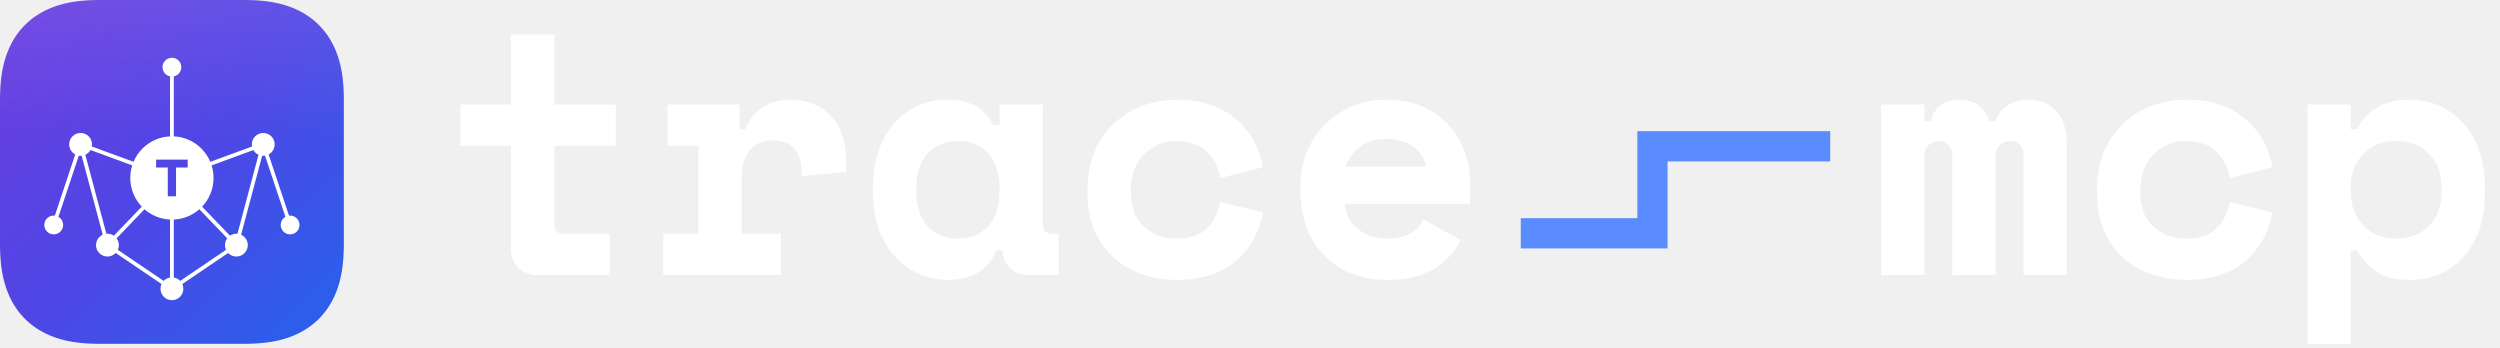
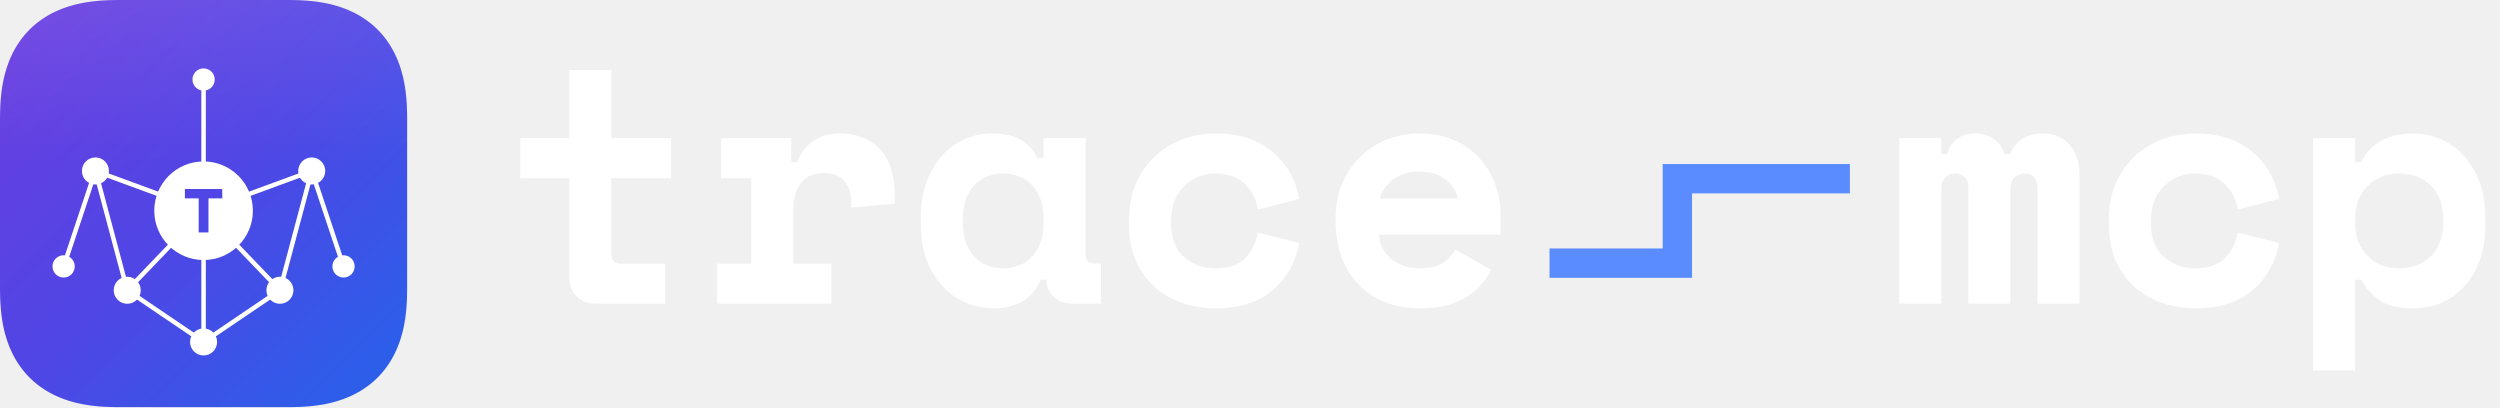
- <svg xmlns="http://www.w3.org/2000/svg" viewBox="0 0 7271 1010" width="7271" height="1010" role="img" aria-label="trace-mcp">
-   <g transform="translate(0 0) scale(0.9765625)">
+ <svg xmlns="http://www.w3.org/2000/svg" viewBox="0 0 7491 1220" width="7491" height="1220" role="img" aria-label="trace-mcp">
+   <g transform="translate(0 0) scale(1.191406)">
    <defs>
      <linearGradient id="dark-row-plate" x1="0" y1="0" x2="1" y2="1">
        <stop offset="0%" stop-color="#6C3CE0" />
        <stop offset="50%" stop-color="#4F46E5" />
        <stop offset="100%" stop-color="#2563EB" />
      </linearGradient>
      <linearGradient id="dark-row-shine" x1="0.5" y1="0" x2="0.5" y2="0.4">
        <stop offset="0%" stop-color="#FFFFFF" stop-opacity="0.08" />
        <stop offset="100%" stop-color="#FFFFFF" stop-opacity="0" />
      </linearGradient>
      <clipPath id="dark-row-plateClip">
        <path d="M 0.00,307.20 L 0.03,295.76 L 0.13,287.28 L 0.30,279.65 L 0.53,272.53 L 0.82,265.77 L 1.18,259.29 L 1.61,253.02 L 2.10,246.95 L 2.66,241.03 L 3.29,235.26 L 3.98,229.62 L 4.73,224.10 L 5.55,218.68 L 6.44,213.37 L 7.39,208.14 L 8.40,203.01 L 9.48,197.96 L 10.63,193.00 L 11.84,188.11 L 13.11,183.29 L 14.45,178.55 L 15.86,173.88 L 17.32,169.28 L 18.85,164.74 L 20.45,160.27 L 22.11,155.87 L 23.83,151.53 L 25.62,147.25 L 27.47,143.03 L 29.38,138.88 L 31.35,134.79 L 33.39,130.76 L 35.49,126.79 L 37.66,122.88 L 39.88,119.03 L 42.17,115.24 L 44.52,111.51 L 46.93,107.84 L 49.40,104.22 L 51.93,100.67 L 54.53,97.18 L 57.18,93.74 L 59.90,90.37 L 62.68,87.05 L 65.51,83.80 L 68.41,80.60 L 71.37,77.46 L 74.39,74.39 L 77.46,71.37 L 80.60,68.41 L 83.80,65.51 L 87.05,62.68 L 90.37,59.90 L 93.74,57.18 L 97.18,54.53 L 100.67,51.93 L 104.22,49.40 L 107.84,46.93 L 111.51,44.52 L 115.24,42.17 L 119.03,39.88 L 122.88,37.66 L 126.79,35.49 L 130.76,33.39 L 134.79,31.35 L 138.88,29.38 L 143.03,27.47 L 147.25,25.62 L 151.53,23.83 L 155.87,22.11 L 160.27,20.45 L 164.74,18.85 L 169.28,17.32 L 173.88,15.86 L 178.55,14.45 L 183.29,13.11 L 188.11,11.84 L 193.00,10.63 L 197.96,9.48 L 203.01,8.40 L 208.14,7.39 L 213.37,6.44 L 218.68,5.55 L 224.10,4.73 L 229.62,3.98 L 235.26,3.29 L 241.03,2.66 L 246.95,2.10 L 253.02,1.61 L 259.29,1.18 L 265.77,0.82 L 272.53,0.53 L 279.65,0.30 L 287.28,0.13 L 295.76,0.03 L 307.20,0.00 L 716.80,0.00 L 728.24,0.03 L 736.72,0.13 L 744.35,0.30 L 751.47,0.53 L 758.23,0.82 L 764.71,1.18 L 770.98,1.61 L 777.05,2.10 L 782.97,2.66 L 788.74,3.29 L 794.38,3.98 L 799.90,4.73 L 805.32,5.55 L 810.63,6.44 L 815.86,7.39 L 820.99,8.40 L 826.04,9.48 L 831.00,10.63 L 835.89,11.84 L 840.71,13.11 L 845.45,14.45 L 850.12,15.86 L 854.72,17.32 L 859.26,18.85 L 863.73,20.45 L 868.13,22.11 L 872.47,23.83 L 876.75,25.62 L 880.97,27.47 L 885.12,29.38 L 889.21,31.35 L 893.24,33.39 L 897.21,35.49 L 901.12,37.66 L 904.97,39.88 L 908.76,42.17 L 912.49,44.52 L 916.16,46.93 L 919.78,49.40 L 923.33,51.93 L 926.82,54.53 L 930.26,57.18 L 933.63,59.90 L 936.95,62.68 L 940.20,65.51 L 943.40,68.41 L 946.54,71.37 L 949.61,74.39 L 952.63,77.46 L 955.59,80.60 L 958.49,83.80 L 961.32,87.05 L 964.10,90.37 L 966.82,93.74 L 969.47,97.18 L 972.07,100.67 L 974.60,104.22 L 977.07,107.84 L 979.48,111.51 L 981.83,115.24 L 984.12,119.03 L 986.34,122.88 L 988.51,126.79 L 990.61,130.76 L 992.65,134.79 L 994.62,138.88 L 996.53,143.03 L 998.38,147.25 L 1000.17,151.53 L 1001.89,155.87 L 1003.55,160.27 L 1005.15,164.74 L 1006.68,169.28 L 1008.14,173.88 L 1009.55,178.55 L 1010.89,183.29 L 1012.16,188.11 L 1013.37,193.00 L 1014.52,197.96 L 1015.60,203.01 L 1016.61,208.14 L 1017.56,213.37 L 1018.45,218.68 L 1019.27,224.10 L 1020.02,229.62 L 1020.71,235.26 L 1021.34,241.03 L 1021.90,246.95 L 1022.39,253.02 L 1022.82,259.29 L 1023.18,265.77 L 1023.47,272.53 L 1023.70,279.65 L 1023.87,287.28 L 1023.97,295.76 L 1024.00,307.20 L 1024.00,716.80 L 1023.97,728.24 L 1023.87,736.72 L 1023.70,744.35 L 1023.47,751.47 L 1023.18,758.23 L 1022.82,764.71 L 1022.39,770.98 L 1021.90,777.05 L 1021.34,782.97 L 1020.71,788.74 L 1020.02,794.38 L 1019.27,799.90 L 1018.45,805.32 L 1017.56,810.63 L 1016.61,815.86 L 1015.60,820.99 L 1014.52,826.04 L 1013.37,831.00 L 1012.16,835.89 L 1010.89,840.71 L 1009.55,845.45 L 1008.14,850.12 L 1006.68,854.72 L 1005.15,859.26 L 1003.55,863.73 L 1001.89,868.13 L 1000.17,872.47 L 998.38,876.75 L 996.53,880.97 L 994.62,885.12 L 992.65,889.21 L 990.61,893.24 L 988.51,897.21 L 986.34,901.12 L 984.12,904.97 L 981.83,908.76 L 979.48,912.49 L 977.07,916.16 L 974.60,919.78 L 972.07,923.33 L 969.47,926.82 L 966.82,930.26 L 964.10,933.63 L 961.32,936.95 L 958.49,940.20 L 955.59,943.40 L 952.63,946.54 L 949.61,949.61 L 946.54,952.63 L 943.40,955.59 L 940.20,958.49 L 936.95,961.32 L 933.63,964.10 L 930.26,966.82 L 926.82,969.47 L 923.33,972.07 L 919.78,974.60 L 916.16,977.07 L 912.49,979.48 L 908.76,981.83 L 904.97,984.12 L 901.12,986.34 L 897.21,988.51 L 893.24,990.61 L 889.21,992.65 L 885.12,994.62 L 880.97,996.53 L 876.75,998.38 L 872.47,1000.17 L 868.13,1001.89 L 863.73,1003.55 L 859.26,1005.15 L 854.72,1006.68 L 850.12,1008.14 L 845.45,1009.55 L 840.71,1010.89 L 835.89,1012.16 L 831.00,1013.37 L 826.04,1014.52 L 820.99,1015.60 L 815.86,1016.61 L 810.63,1017.56 L 805.32,1018.45 L 799.90,1019.27 L 794.38,1020.02 L 788.74,1020.71 L 782.97,1021.34 L 777.05,1021.90 L 770.98,1022.39 L 764.71,1022.82 L 758.23,1023.18 L 751.47,1023.47 L 744.35,1023.70 L 736.72,1023.87 L 728.24,1023.97 L 716.80,1024.00 L 307.20,1024.00 L 295.76,1023.97 L 287.28,1023.87 L 279.65,1023.70 L 272.53,1023.47 L 265.77,1023.18 L 259.29,1022.82 L 253.02,1022.39 L 246.95,1021.90 L 241.03,1021.34 L 235.26,1020.71 L 229.62,1020.02 L 224.10,1019.27 L 218.68,1018.45 L 213.37,1017.56 L 208.14,1016.61 L 203.01,1015.60 L 197.96,1014.52 L 193.00,1013.37 L 188.11,1012.16 L 183.29,1010.89 L 178.55,1009.55 L 173.88,1008.14 L 169.28,1006.68 L 164.74,1005.15 L 160.27,1003.55 L 155.87,1001.89 L 151.53,1000.17 L 147.25,998.38 L 143.03,996.53 L 138.88,994.62 L 134.79,992.65 L 130.76,990.61 L 126.79,988.51 L 122.88,986.34 L 119.03,984.12 L 115.24,981.83 L 111.51,979.48 L 107.84,977.07 L 104.22,974.60 L 100.67,972.07 L 97.18,969.47 L 93.74,966.82 L 90.37,964.10 L 87.05,961.32 L 83.80,958.49 L 80.60,955.59 L 77.46,952.63 L 74.39,949.61 L 71.37,946.54 L 68.41,943.40 L 65.51,940.20 L 62.68,936.95 L 59.90,933.63 L 57.18,930.26 L 54.53,926.82 L 51.93,923.33 L 49.40,919.78 L 46.93,916.16 L 44.52,912.49 L 42.17,908.76 L 39.88,904.97 L 37.66,901.12 L 35.49,897.21 L 33.39,893.24 L 31.35,889.21 L 29.38,885.12 L 27.47,880.97 L 25.62,876.75 L 23.83,872.47 L 22.11,868.13 L 20.45,863.73 L 18.85,859.26 L 17.32,854.72 L 15.86,850.12 L 14.45,845.45 L 13.11,840.71 L 11.84,835.89 L 10.63,831.00 L 9.48,826.04 L 8.40,820.99 L 7.39,815.86 L 6.44,810.63 L 5.55,805.32 L 4.73,799.90 L 3.98,794.38 L 3.29,788.74 L 2.66,782.97 L 2.10,777.05 L 1.61,770.98 L 1.18,764.71 L 0.82,758.23 L 0.53,751.47 L 0.30,744.35 L 0.13,736.72 L 0.03,728.24 L 0.00,716.80 Z" />
      </clipPath>
    </defs>
    <path d="M 0.00,307.20 L 0.03,295.76 L 0.13,287.28 L 0.30,279.65 L 0.53,272.53 L 0.82,265.77 L 1.18,259.29 L 1.61,253.02 L 2.10,246.95 L 2.66,241.03 L 3.29,235.26 L 3.98,229.62 L 4.73,224.10 L 5.55,218.68 L 6.44,213.37 L 7.39,208.14 L 8.40,203.01 L 9.48,197.96 L 10.63,193.00 L 11.84,188.11 L 13.11,183.29 L 14.45,178.55 L 15.86,173.88 L 17.32,169.28 L 18.85,164.74 L 20.45,160.27 L 22.11,155.87 L 23.83,151.53 L 25.62,147.25 L 27.47,143.03 L 29.38,138.88 L 31.35,134.79 L 33.39,130.76 L 35.49,126.79 L 37.66,122.88 L 39.88,119.03 L 42.17,115.24 L 44.52,111.51 L 46.93,107.84 L 49.40,104.22 L 51.93,100.67 L 54.53,97.18 L 57.18,93.74 L 59.90,90.37 L 62.68,87.05 L 65.51,83.80 L 68.41,80.60 L 71.37,77.46 L 74.39,74.39 L 77.46,71.37 L 80.60,68.41 L 83.80,65.51 L 87.05,62.68 L 90.37,59.90 L 93.74,57.18 L 97.18,54.53 L 100.67,51.93 L 104.22,49.40 L 107.84,46.93 L 111.51,44.52 L 115.24,42.17 L 119.03,39.88 L 122.88,37.66 L 126.79,35.49 L 130.76,33.39 L 134.79,31.35 L 138.88,29.38 L 143.03,27.47 L 147.25,25.62 L 151.53,23.83 L 155.87,22.11 L 160.27,20.45 L 164.74,18.85 L 169.28,17.32 L 173.88,15.86 L 178.55,14.45 L 183.29,13.11 L 188.11,11.84 L 193.00,10.63 L 197.96,9.48 L 203.01,8.40 L 208.14,7.39 L 213.37,6.44 L 218.68,5.55 L 224.10,4.73 L 229.62,3.98 L 235.26,3.29 L 241.03,2.66 L 246.95,2.10 L 253.02,1.61 L 259.29,1.18 L 265.77,0.82 L 272.53,0.53 L 279.65,0.30 L 287.28,0.13 L 295.76,0.03 L 307.20,0.00 L 716.80,0.00 L 728.24,0.03 L 736.72,0.13 L 744.35,0.30 L 751.47,0.53 L 758.23,0.82 L 764.71,1.18 L 770.98,1.61 L 777.05,2.10 L 782.97,2.66 L 788.74,3.29 L 794.38,3.98 L 799.90,4.73 L 805.32,5.55 L 810.63,6.44 L 815.86,7.39 L 820.99,8.40 L 826.04,9.48 L 831.00,10.63 L 835.89,11.84 L 840.71,13.11 L 845.45,14.45 L 850.12,15.86 L 854.72,17.32 L 859.26,18.85 L 863.73,20.45 L 868.13,22.11 L 872.47,23.83 L 876.75,25.62 L 880.97,27.47 L 885.12,29.38 L 889.21,31.35 L 893.24,33.39 L 897.21,35.49 L 901.12,37.66 L 904.97,39.88 L 908.76,42.17 L 912.49,44.52 L 916.16,46.93 L 919.78,49.40 L 923.33,51.93 L 926.82,54.53 L 930.26,57.18 L 933.63,59.90 L 936.95,62.68 L 940.20,65.51 L 943.40,68.41 L 946.54,71.37 L 949.61,74.39 L 952.63,77.46 L 955.59,80.60 L 958.49,83.80 L 961.32,87.05 L 964.10,90.37 L 966.82,93.74 L 969.47,97.18 L 972.07,100.67 L 974.60,104.22 L 977.07,107.84 L 979.48,111.51 L 981.83,115.24 L 984.12,119.03 L 986.34,122.88 L 988.51,126.79 L 990.61,130.76 L 992.65,134.79 L 994.62,138.88 L 996.53,143.03 L 998.38,147.25 L 1000.17,151.53 L 1001.89,155.87 L 1003.55,160.27 L 1005.15,164.74 L 1006.68,169.28 L 1008.14,173.88 L 1009.55,178.55 L 1010.89,183.29 L 1012.16,188.11 L 1013.37,193.00 L 1014.52,197.96 L 1015.60,203.01 L 1016.61,208.14 L 1017.56,213.37 L 1018.45,218.68 L 1019.27,224.10 L 1020.02,229.62 L 1020.71,235.26 L 1021.34,241.03 L 1021.90,246.95 L 1022.39,253.02 L 1022.82,259.29 L 1023.18,265.77 L 1023.47,272.53 L 1023.70,279.65 L 1023.87,287.28 L 1023.97,295.76 L 1024.00,307.20 L 1024.00,716.80 L 1023.97,728.24 L 1023.87,736.72 L 1023.70,744.35 L 1023.47,751.47 L 1023.18,758.23 L 1022.82,764.71 L 1022.39,770.98 L 1021.90,777.05 L 1021.34,782.97 L 1020.71,788.74 L 1020.02,794.38 L 1019.27,799.90 L 1018.45,805.32 L 1017.56,810.63 L 1016.61,815.86 L 1015.60,820.99 L 1014.52,826.04 L 1013.37,831.00 L 1012.16,835.89 L 1010.89,840.71 L 1009.55,845.45 L 1008.14,850.12 L 1006.68,854.72 L 1005.15,859.26 L 1003.55,863.73 L 1001.89,868.13 L 1000.17,872.47 L 998.38,876.75 L 996.53,880.97 L 994.62,885.12 L 992.65,889.21 L 990.61,893.24 L 988.51,897.21 L 986.34,901.12 L 984.12,904.97 L 981.83,908.76 L 979.48,912.49 L 977.07,916.16 L 974.60,919.78 L 972.07,923.33 L 969.47,926.82 L 966.82,930.26 L 964.10,933.63 L 961.32,936.95 L 958.49,940.20 L 955.59,943.40 L 952.63,946.54 L 949.61,949.61 L 946.54,952.63 L 943.40,955.59 L 940.20,958.49 L 936.95,961.32 L 933.63,964.10 L 930.26,966.82 L 926.82,969.47 L 923.33,972.07 L 919.78,974.60 L 916.16,977.07 L 912.49,979.48 L 908.76,981.83 L 904.97,984.12 L 901.12,986.34 L 897.21,988.51 L 893.24,990.61 L 889.21,992.65 L 885.12,994.62 L 880.97,996.53 L 876.75,998.38 L 872.47,1000.17 L 868.13,1001.89 L 863.73,1003.55 L 859.26,1005.15 L 854.72,1006.68 L 850.12,1008.14 L 845.45,1009.55 L 840.71,1010.89 L 835.89,1012.16 L 831.00,1013.37 L 826.04,1014.52 L 820.99,1015.60 L 815.86,1016.61 L 810.63,1017.56 L 805.32,1018.45 L 799.90,1019.27 L 794.38,1020.02 L 788.74,1020.71 L 782.97,1021.34 L 777.05,1021.90 L 770.98,1022.39 L 764.71,1022.82 L 758.23,1023.18 L 751.47,1023.47 L 744.35,1023.70 L 736.72,1023.87 L 728.24,1023.97 L 716.80,1024.00 L 307.20,1024.00 L 295.76,1023.97 L 287.28,1023.87 L 279.65,1023.70 L 272.53,1023.47 L 265.77,1023.18 L 259.29,1022.82 L 253.02,1022.39 L 246.95,1021.90 L 241.03,1021.34 L 235.26,1020.71 L 229.62,1020.02 L 224.10,1019.27 L 218.68,1018.45 L 213.37,1017.56 L 208.14,1016.61 L 203.01,1015.60 L 197.96,1014.52 L 193.00,1013.37 L 188.11,1012.16 L 183.29,1010.89 L 178.55,1009.55 L 173.88,1008.14 L 169.28,1006.68 L 164.74,1005.15 L 160.27,1003.55 L 155.87,1001.89 L 151.53,1000.17 L 147.25,998.38 L 143.03,996.53 L 138.88,994.62 L 134.79,992.65 L 130.76,990.61 L 126.79,988.51 L 122.88,986.34 L 119.03,984.12 L 115.24,981.83 L 111.51,979.48 L 107.84,977.07 L 104.22,974.60 L 100.67,972.07 L 97.18,969.47 L 93.74,966.82 L 90.37,964.10 L 87.05,961.32 L 83.80,958.49 L 80.60,955.59 L 77.46,952.63 L 74.39,949.61 L 71.37,946.54 L 68.41,943.40 L 65.51,940.20 L 62.68,936.95 L 59.90,933.63 L 57.18,930.26 L 54.53,926.82 L 51.93,923.33 L 49.40,919.78 L 46.93,916.16 L 44.52,912.49 L 42.17,908.76 L 39.88,904.97 L 37.66,901.12 L 35.49,897.21 L 33.39,893.24 L 31.35,889.21 L 29.38,885.12 L 27.47,880.97 L 25.62,876.75 L 23.83,872.47 L 22.11,868.13 L 20.45,863.73 L 18.85,859.26 L 17.32,854.72 L 15.86,850.12 L 14.45,845.45 L 13.11,840.71 L 11.84,835.89 L 10.63,831.00 L 9.48,826.04 L 8.40,820.99 L 7.39,815.86 L 6.44,810.63 L 5.55,805.32 L 4.73,799.90 L 3.98,794.38 L 3.29,788.74 L 2.66,782.97 L 2.10,777.05 L 1.61,770.98 L 1.18,764.71 L 0.82,758.23 L 0.53,751.47 L 0.30,744.35 L 0.13,736.72 L 0.03,728.24 L 0.00,716.80 Z" fill="url(#dark-row-plate)" />
    <path d="M 0.00,307.20 L 0.03,295.76 L 0.13,287.28 L 0.30,279.65 L 0.53,272.53 L 0.82,265.77 L 1.18,259.29 L 1.61,253.02 L 2.10,246.95 L 2.66,241.03 L 3.29,235.26 L 3.98,229.62 L 4.73,224.10 L 5.55,218.68 L 6.44,213.37 L 7.39,208.14 L 8.40,203.01 L 9.48,197.96 L 10.63,193.00 L 11.84,188.11 L 13.11,183.29 L 14.45,178.55 L 15.86,173.88 L 17.32,169.28 L 18.85,164.74 L 20.45,160.27 L 22.11,155.87 L 23.83,151.53 L 25.62,147.25 L 27.47,143.03 L 29.38,138.88 L 31.35,134.79 L 33.39,130.76 L 35.49,126.79 L 37.66,122.88 L 39.88,119.03 L 42.17,115.24 L 44.52,111.51 L 46.93,107.84 L 49.40,104.22 L 51.93,100.67 L 54.53,97.18 L 57.18,93.74 L 59.90,90.37 L 62.68,87.05 L 65.51,83.80 L 68.41,80.60 L 71.37,77.46 L 74.39,74.39 L 77.46,71.37 L 80.60,68.41 L 83.80,65.51 L 87.05,62.68 L 90.37,59.90 L 93.74,57.18 L 97.18,54.53 L 100.67,51.93 L 104.22,49.40 L 107.84,46.93 L 111.51,44.52 L 115.24,42.17 L 119.03,39.88 L 122.88,37.66 L 126.79,35.49 L 130.76,33.39 L 134.79,31.35 L 138.88,29.38 L 143.03,27.47 L 147.25,25.62 L 151.53,23.83 L 155.87,22.11 L 160.27,20.45 L 164.74,18.85 L 169.28,17.32 L 173.88,15.86 L 178.55,14.45 L 183.29,13.11 L 188.11,11.84 L 193.00,10.63 L 197.96,9.48 L 203.01,8.40 L 208.14,7.39 L 213.37,6.44 L 218.68,5.55 L 224.10,4.73 L 229.62,3.98 L 235.26,3.29 L 241.03,2.66 L 246.95,2.10 L 253.02,1.61 L 259.29,1.18 L 265.77,0.82 L 272.53,0.53 L 279.65,0.30 L 287.28,0.13 L 295.76,0.03 L 307.20,0.00 L 716.80,0.00 L 728.24,0.03 L 736.72,0.13 L 744.35,0.30 L 751.47,0.53 L 758.23,0.82 L 764.71,1.18 L 770.98,1.61 L 777.05,2.10 L 782.97,2.66 L 788.74,3.29 L 794.38,3.98 L 799.90,4.73 L 805.32,5.55 L 810.63,6.44 L 815.86,7.39 L 820.99,8.40 L 826.04,9.48 L 831.00,10.63 L 835.89,11.84 L 840.71,13.11 L 845.45,14.45 L 850.12,15.86 L 854.72,17.32 L 859.26,18.85 L 863.73,20.45 L 868.13,22.11 L 872.47,23.83 L 876.75,25.62 L 880.97,27.47 L 885.12,29.38 L 889.21,31.35 L 893.24,33.39 L 897.21,35.49 L 901.12,37.66 L 904.97,39.88 L 908.76,42.17 L 912.49,44.52 L 916.16,46.93 L 919.78,49.40 L 923.33,51.93 L 926.82,54.53 L 930.26,57.18 L 933.63,59.90 L 936.95,62.68 L 940.20,65.51 L 943.40,68.41 L 946.54,71.37 L 949.61,74.39 L 952.63,77.46 L 955.59,80.60 L 958.49,83.80 L 961.32,87.05 L 964.10,90.37 L 966.82,93.74 L 969.47,97.18 L 972.07,100.67 L 974.60,104.22 L 977.07,107.84 L 979.48,111.51 L 981.83,115.24 L 984.12,119.03 L 986.34,122.88 L 988.51,126.79 L 990.61,130.76 L 992.65,134.79 L 994.62,138.88 L 996.53,143.03 L 998.38,147.25 L 1000.17,151.53 L 1001.89,155.87 L 1003.55,160.27 L 1005.15,164.74 L 1006.68,169.28 L 1008.14,173.88 L 1009.55,178.55 L 1010.89,183.29 L 1012.16,188.11 L 1013.37,193.00 L 1014.52,197.96 L 1015.60,203.01 L 1016.61,208.14 L 1017.56,213.37 L 1018.45,218.68 L 1019.27,224.10 L 1020.02,229.62 L 1020.71,235.26 L 1021.34,241.03 L 1021.90,246.95 L 1022.39,253.02 L 1022.82,259.29 L 1023.18,265.77 L 1023.47,272.53 L 1023.70,279.65 L 1023.87,287.28 L 1023.97,295.76 L 1024.00,307.20 L 1024.00,716.80 L 1023.97,728.24 L 1023.87,736.72 L 1023.70,744.35 L 1023.47,751.47 L 1023.18,758.23 L 1022.82,764.71 L 1022.39,770.98 L 1021.90,777.05 L 1021.34,782.97 L 1020.71,788.74 L 1020.02,794.38 L 1019.27,799.90 L 1018.45,805.32 L 1017.56,810.63 L 1016.61,815.86 L 1015.60,820.99 L 1014.52,826.04 L 1013.37,831.00 L 1012.16,835.89 L 1010.89,840.71 L 1009.55,845.45 L 1008.14,850.12 L 1006.68,854.72 L 1005.15,859.26 L 1003.55,863.73 L 1001.89,868.13 L 1000.17,872.47 L 998.38,876.75 L 996.53,880.97 L 994.62,885.12 L 992.65,889.21 L 990.61,893.24 L 988.51,897.21 L 986.34,901.12 L 984.12,904.97 L 981.83,908.76 L 979.48,912.49 L 977.07,916.16 L 974.60,919.78 L 972.07,923.33 L 969.47,926.82 L 966.82,930.26 L 964.10,933.63 L 961.32,936.95 L 958.49,940.20 L 955.59,943.40 L 952.63,946.54 L 949.61,949.61 L 946.54,952.63 L 943.40,955.59 L 940.20,958.49 L 936.95,961.32 L 933.63,964.10 L 930.26,966.82 L 926.82,969.47 L 923.33,972.07 L 919.78,974.60 L 916.16,977.07 L 912.49,979.48 L 908.76,981.83 L 904.97,984.12 L 901.12,986.34 L 897.21,988.51 L 893.24,990.61 L 889.21,992.65 L 885.12,994.62 L 880.97,996.53 L 876.75,998.38 L 872.47,1000.17 L 868.13,1001.89 L 863.73,1003.55 L 859.26,1005.15 L 854.72,1006.68 L 850.12,1008.14 L 845.45,1009.55 L 840.71,1010.89 L 835.89,1012.16 L 831.00,1013.37 L 826.04,1014.52 L 820.99,1015.60 L 815.86,1016.61 L 810.63,1017.56 L 805.32,1018.45 L 799.90,1019.27 L 794.38,1020.02 L 788.74,1020.71 L 782.97,1021.34 L 777.05,1021.90 L 770.98,1022.39 L 764.71,1022.82 L 758.23,1023.18 L 751.47,1023.47 L 744.35,1023.70 L 736.72,1023.87 L 728.24,1023.97 L 716.80,1024.00 L 307.20,1024.00 L 295.76,1023.97 L 287.28,1023.87 L 279.65,1023.70 L 272.53,1023.47 L 265.77,1023.18 L 259.29,1022.82 L 253.02,1022.39 L 246.95,1021.90 L 241.03,1021.34 L 235.26,1020.71 L 229.62,1020.02 L 224.10,1019.27 L 218.68,1018.45 L 213.37,1017.56 L 208.14,1016.61 L 203.01,1015.60 L 197.96,1014.52 L 193.00,1013.37 L 188.11,1012.16 L 183.29,1010.89 L 178.55,1009.55 L 173.88,1008.14 L 169.28,1006.68 L 164.74,1005.15 L 160.27,1003.55 L 155.87,1001.89 L 151.53,1000.17 L 147.25,998.38 L 143.03,996.53 L 138.88,994.62 L 134.79,992.65 L 130.76,990.61 L 126.79,988.51 L 122.88,986.34 L 119.03,984.12 L 115.24,981.83 L 111.51,979.48 L 107.84,977.07 L 104.22,974.60 L 100.67,972.07 L 97.18,969.47 L 93.74,966.82 L 90.37,964.10 L 87.05,961.32 L 83.80,958.49 L 80.60,955.59 L 77.46,952.63 L 74.39,949.61 L 71.37,946.54 L 68.41,943.40 L 65.51,940.20 L 62.68,936.95 L 59.90,933.63 L 57.18,930.26 L 54.53,926.82 L 51.93,923.33 L 49.40,919.78 L 46.93,916.16 L 44.52,912.49 L 42.17,908.76 L 39.88,904.97 L 37.66,901.12 L 35.49,897.21 L 33.39,893.24 L 31.35,889.21 L 29.38,885.12 L 27.47,880.97 L 25.62,876.75 L 23.83,872.47 L 22.11,868.13 L 20.45,863.73 L 18.85,859.26 L 17.32,854.72 L 15.86,850.12 L 14.45,845.45 L 13.11,840.71 L 11.84,835.89 L 10.63,831.00 L 9.48,826.04 L 8.40,820.99 L 7.39,815.86 L 6.44,810.63 L 5.55,805.32 L 4.73,799.90 L 3.98,794.38 L 3.29,788.74 L 2.66,782.97 L 2.10,777.05 L 1.61,770.98 L 1.18,764.71 L 0.82,758.23 L 0.53,751.47 L 0.30,744.35 L 0.13,736.72 L 0.03,728.24 L 0.00,716.80 Z" fill="url(#dark-row-shine)" />
    <mask id="dark-row-cut">
      <rect width="1024" height="1024" fill="#FFFFFF" />
      <path d="M 465.0,475.4 H 559.0 V 498.9 H 524.3 V 584.6 H 499.7 V 498.9 H 465.0 Z" fill="#000000" />
    </mask>
    <g clip-path="url(#dark-row-plateClip)" mask="url(#dark-row-cut)">
      <line x1="512" y1="200" x2="512" y2="530" stroke="#FFFFFF" stroke-width="11.3" stroke-linecap="round" />
      <line x1="512" y1="530" x2="240" y2="430" stroke="#FFFFFF" stroke-width="11.3" stroke-linecap="round" />
      <line x1="512" y1="530" x2="784" y2="430" stroke="#FFFFFF" stroke-width="11.3" stroke-linecap="round" />
      <line x1="240" y1="430" x2="320" y2="730" stroke="#FFFFFF" stroke-width="11.3" stroke-linecap="round" />
      <line x1="784" y1="430" x2="704" y2="730" stroke="#FFFFFF" stroke-width="11.3" stroke-linecap="round" />
      <line x1="512" y1="530" x2="320" y2="730" stroke="#FFFFFF" stroke-width="11.3" stroke-linecap="round" />
      <line x1="512" y1="530" x2="704" y2="730" stroke="#FFFFFF" stroke-width="11.3" stroke-linecap="round" />
      <line x1="240" y1="430" x2="160" y2="670" stroke="#FFFFFF" stroke-width="11.3" stroke-linecap="round" />
      <line x1="784" y1="430" x2="864" y2="670" stroke="#FFFFFF" stroke-width="11.3" stroke-linecap="round" />
      <line x1="512" y1="530" x2="512" y2="860" stroke="#FFFFFF" stroke-width="11.3" stroke-linecap="round" />
      <line x1="320" y1="730" x2="512" y2="860" stroke="#FFFFFF" stroke-width="11.3" stroke-linecap="round" />
      <line x1="704" y1="730" x2="512" y2="860" stroke="#FFFFFF" stroke-width="11.3" stroke-linecap="round" />
      <circle cx="512" cy="200" r="28.0" fill="#FFFFFF" />
      <circle cx="240" cy="430" r="34.0" fill="#FFFFFF" />
      <circle cx="784" cy="430" r="34.0" fill="#FFFFFF" />
      <circle cx="320" cy="730" r="34.0" fill="#FFFFFF" />
      <circle cx="704" cy="730" r="34.0" fill="#FFFFFF" />
      <circle cx="160" cy="670" r="28.0" fill="#FFFFFF" />
      <circle cx="864" cy="670" r="28.0" fill="#FFFFFF" />
      <circle cx="512" cy="860" r="34.0" fill="#FFFFFF" />
      <circle cx="512.0" cy="530.0" r="124.0" fill="#FFFFFF" />
    </g>
  </g>
-   <path d="M288 0Q254 0 232.5 22.0Q211 44 211 78V376H64V496H211V700H337V496H516V376H337V150Q337 120 364 120H498V0Z" transform="translate(1275 800) scale(1 -1)" fill="#FFFFFF" />
-   <path d="M42 0V120H144V376H54V496H264V424H282Q296 465 330.0 487.5Q364 510 410 510Q484 510 529.0 463.5Q574 417 574 322V300L444 288V302Q444 343 423.0 367.5Q402 392 360 392Q318 392 294.0 363.0Q270 334 270 280V120H384V0Z" transform="translate(1887 800) scale(1 -1)" fill="#FFFFFF" />
-   <path d="M259 -14Q200 -14 150.0 16.0Q100 46 70.0 103.0Q40 160 40 240V256Q40 335 69.0 392.0Q98 449 146.5 479.5Q195 510 253 510Q306 510 338.5 492.0Q371 474 390 436H408V496H534V150Q534 120 561 120H580V0H494Q460 0 438.5 20.5Q417 41 417 72H399Q380 26 343.5 6.0Q307 -14 259 -14ZM287 106Q342 106 375.0 142.5Q408 179 408 242V254Q408 317 375.0 353.5Q342 390 287 390Q232 390 199.0 353.5Q166 317 166 254V242Q166 179 199.0 142.5Q232 106 287 106Z" transform="translate(2499 800) scale(1 -1)" fill="#FFFFFF" />
-   <path d="M312 -14Q239 -14 180.0 15.5Q121 45 86.5 101.5Q52 158 52 238V250Q52 330 87.0 388.5Q122 447 181.0 478.5Q240 510 312 510Q416 510 481.0 456.0Q546 402 562 314L438 282Q432 326 400.0 358.0Q368 390 310 390Q256 390 217.0 352.0Q178 314 178 247V241Q178 174 217.0 140.0Q256 106 310 106Q368 106 398.5 135.0Q429 164 438 213L562 182Q546 94 482.0 40.0Q418 -14 312 -14Z" transform="translate(3111 800) scale(1 -1)" fill="#FFFFFF" />
-   <path d="M311 -14Q237 -14 180.0 17.5Q123 49 91.0 108.0Q59 167 59 250V256Q59 332 93.0 389.0Q127 446 183.5 478.0Q240 510 309 510Q373 510 419.0 488.0Q465 466 494.5 431.0Q524 396 538.5 354.5Q553 313 553 274V207H189Q191 163 226.0 134.5Q261 106 309 106Q356 106 381.5 123.0Q407 140 417 162L525 102Q514 77 488.5 50.0Q463 23 420.0 4.5Q377 -14 311 -14ZM191 315H425Q419 350 387.5 373.0Q356 396 308 396Q261 396 230.5 371.5Q200 347 191 315Z" transform="translate(3723 800) scale(1 -1)" fill="#FFFFFF" />
-   <path d="M36 0V496H162V448H180Q186 475 208.0 492.5Q230 510 264 510Q297 510 320.5 492.5Q344 475 351 448H369Q377 475 403.0 492.5Q429 510 466 510Q516 510 546.0 476.5Q576 443 576 384V0H450V348Q450 369 439.5 379.5Q429 390 412 390Q393 390 381.0 378.0Q369 366 369 342V0H243V348Q243 369 231.5 379.5Q220 390 204 390Q186 390 174.0 378.0Q162 366 162 342V0Z" transform="translate(5435 800) scale(1 -1)" fill="#FFFFFF" />
-   <path d="M312 -14Q239 -14 180.0 15.5Q121 45 86.5 101.5Q52 158 52 238V250Q52 330 87.0 388.5Q122 447 181.0 478.5Q240 510 312 510Q416 510 481.0 456.0Q546 402 562 314L438 282Q432 326 400.0 358.0Q368 390 310 390Q256 390 217.0 352.0Q178 314 178 247V241Q178 174 217.0 140.0Q256 106 310 106Q368 106 398.5 135.0Q429 164 438 213L562 182Q546 94 482.0 40.0Q418 -14 312 -14Z" transform="translate(6047 800) scale(1 -1)" fill="#FFFFFF" />
-   <path d="M52 -200V496H178V424H196Q216 465 254.5 487.5Q293 510 351 510Q410 510 459.0 480.0Q508 450 538.0 393.5Q568 337 568 257V239Q568 158 539.0 101.5Q510 45 461.0 15.5Q412 -14 351 -14Q284 -14 248.5 12.5Q213 39 196 72H178V-200ZM310 106Q369 106 405.5 143.0Q442 180 442 242V254Q442 316 405.5 353.0Q369 390 310 390Q252 390 215.0 352.5Q178 315 178 254V242Q178 181 215.0 143.5Q252 106 310 106Z" transform="translate(6659 800) scale(1 -1)" fill="#FFFFFF" />
-   <path d="M 4423,678.5 H 4806 V 425.5 H 5323" stroke="#5B8CFF" stroke-width="88" fill="none" stroke-linecap="butt" stroke-linejoin="miter" />
+   <path d="M288 0Q254 0 232.5 22.0Q211 44 211 78V376H64V496H211V700H337V496H516V376H337V150Q337 120 364 120H498V0Z" transform="translate(1495 910) scale(1 -1)" fill="#FFFFFF" />
+   <path d="M42 0V120H144V376H54V496H264V424H282Q296 465 330.0 487.5Q364 510 410 510Q484 510 529.0 463.5Q574 417 574 322V300L444 288V302Q444 343 423.0 367.5Q402 392 360 392Q318 392 294.0 363.0Q270 334 270 280V120H384V0Z" transform="translate(2107 910) scale(1 -1)" fill="#FFFFFF" />
+   <path d="M259 -14Q200 -14 150.0 16.0Q100 46 70.0 103.0Q40 160 40 240V256Q40 335 69.0 392.0Q98 449 146.5 479.5Q195 510 253 510Q306 510 338.5 492.0Q371 474 390 436H408V496H534V150Q534 120 561 120H580V0H494Q460 0 438.5 20.5Q417 41 417 72H399Q380 26 343.5 6.0Q307 -14 259 -14ZM287 106Q342 106 375.0 142.5Q408 179 408 242V254Q408 317 375.0 353.5Q342 390 287 390Q232 390 199.0 353.5Q166 317 166 254V242Q166 179 199.0 142.5Q232 106 287 106Z" transform="translate(2719 910) scale(1 -1)" fill="#FFFFFF" />
+   <path d="M312 -14Q239 -14 180.0 15.5Q121 45 86.5 101.5Q52 158 52 238V250Q52 330 87.0 388.5Q122 447 181.0 478.5Q240 510 312 510Q416 510 481.0 456.0Q546 402 562 314L438 282Q432 326 400.0 358.0Q368 390 310 390Q256 390 217.0 352.0Q178 314 178 247V241Q178 174 217.0 140.0Q256 106 310 106Q368 106 398.5 135.0Q429 164 438 213L562 182Q546 94 482.0 40.0Q418 -14 312 -14Z" transform="translate(3331 910) scale(1 -1)" fill="#FFFFFF" />
+   <path d="M311 -14Q237 -14 180.0 17.5Q123 49 91.0 108.0Q59 167 59 250V256Q59 332 93.0 389.0Q127 446 183.5 478.0Q240 510 309 510Q373 510 419.0 488.0Q465 466 494.5 431.0Q524 396 538.5 354.5Q553 313 553 274V207H189Q191 163 226.0 134.5Q261 106 309 106Q356 106 381.5 123.0Q407 140 417 162L525 102Q514 77 488.5 50.0Q463 23 420.0 4.5Q377 -14 311 -14ZM191 315H425Q419 350 387.5 373.0Q356 396 308 396Q261 396 230.5 371.5Q200 347 191 315Z" transform="translate(3943 910) scale(1 -1)" fill="#FFFFFF" />
+   <path d="M36 0V496H162V448H180Q186 475 208.0 492.5Q230 510 264 510Q297 510 320.5 492.5Q344 475 351 448H369Q377 475 403.0 492.5Q429 510 466 510Q516 510 546.0 476.5Q576 443 576 384V0H450V348Q450 369 439.5 379.5Q429 390 412 390Q393 390 381.0 378.0Q369 366 369 342V0H243V348Q243 369 231.5 379.5Q220 390 204 390Q186 390 174.0 378.0Q162 366 162 342V0Z" transform="translate(5655 910) scale(1 -1)" fill="#FFFFFF" />
+   <path d="M312 -14Q239 -14 180.0 15.5Q121 45 86.5 101.5Q52 158 52 238V250Q52 330 87.0 388.5Q122 447 181.0 478.5Q240 510 312 510Q416 510 481.0 456.0Q546 402 562 314L438 282Q432 326 400.0 358.0Q368 390 310 390Q256 390 217.0 352.0Q178 314 178 247V241Q178 174 217.0 140.0Q256 106 310 106Q368 106 398.5 135.0Q429 164 438 213L562 182Q546 94 482.0 40.0Q418 -14 312 -14Z" transform="translate(6267 910) scale(1 -1)" fill="#FFFFFF" />
+   <path d="M52 -200V496H178V424H196Q216 465 254.5 487.5Q293 510 351 510Q410 510 459.0 480.0Q508 450 538.0 393.5Q568 337 568 257V239Q568 158 539.0 101.5Q510 45 461.0 15.5Q412 -14 351 -14Q284 -14 248.5 12.5Q213 39 196 72H178V-200ZM310 106Q369 106 405.5 143.0Q442 180 442 242V254Q442 316 405.5 353.0Q369 390 310 390Q252 390 215.0 352.5Q178 315 178 254V242Q178 181 215.0 143.5Q252 106 310 106Z" transform="translate(6879 910) scale(1 -1)" fill="#FFFFFF" />
+   <path d="M 4643,788.5 H 5026 V 535.5 H 5543" stroke="#5B8CFF" stroke-width="88" fill="none" stroke-linecap="butt" stroke-linejoin="miter" />
</svg>
